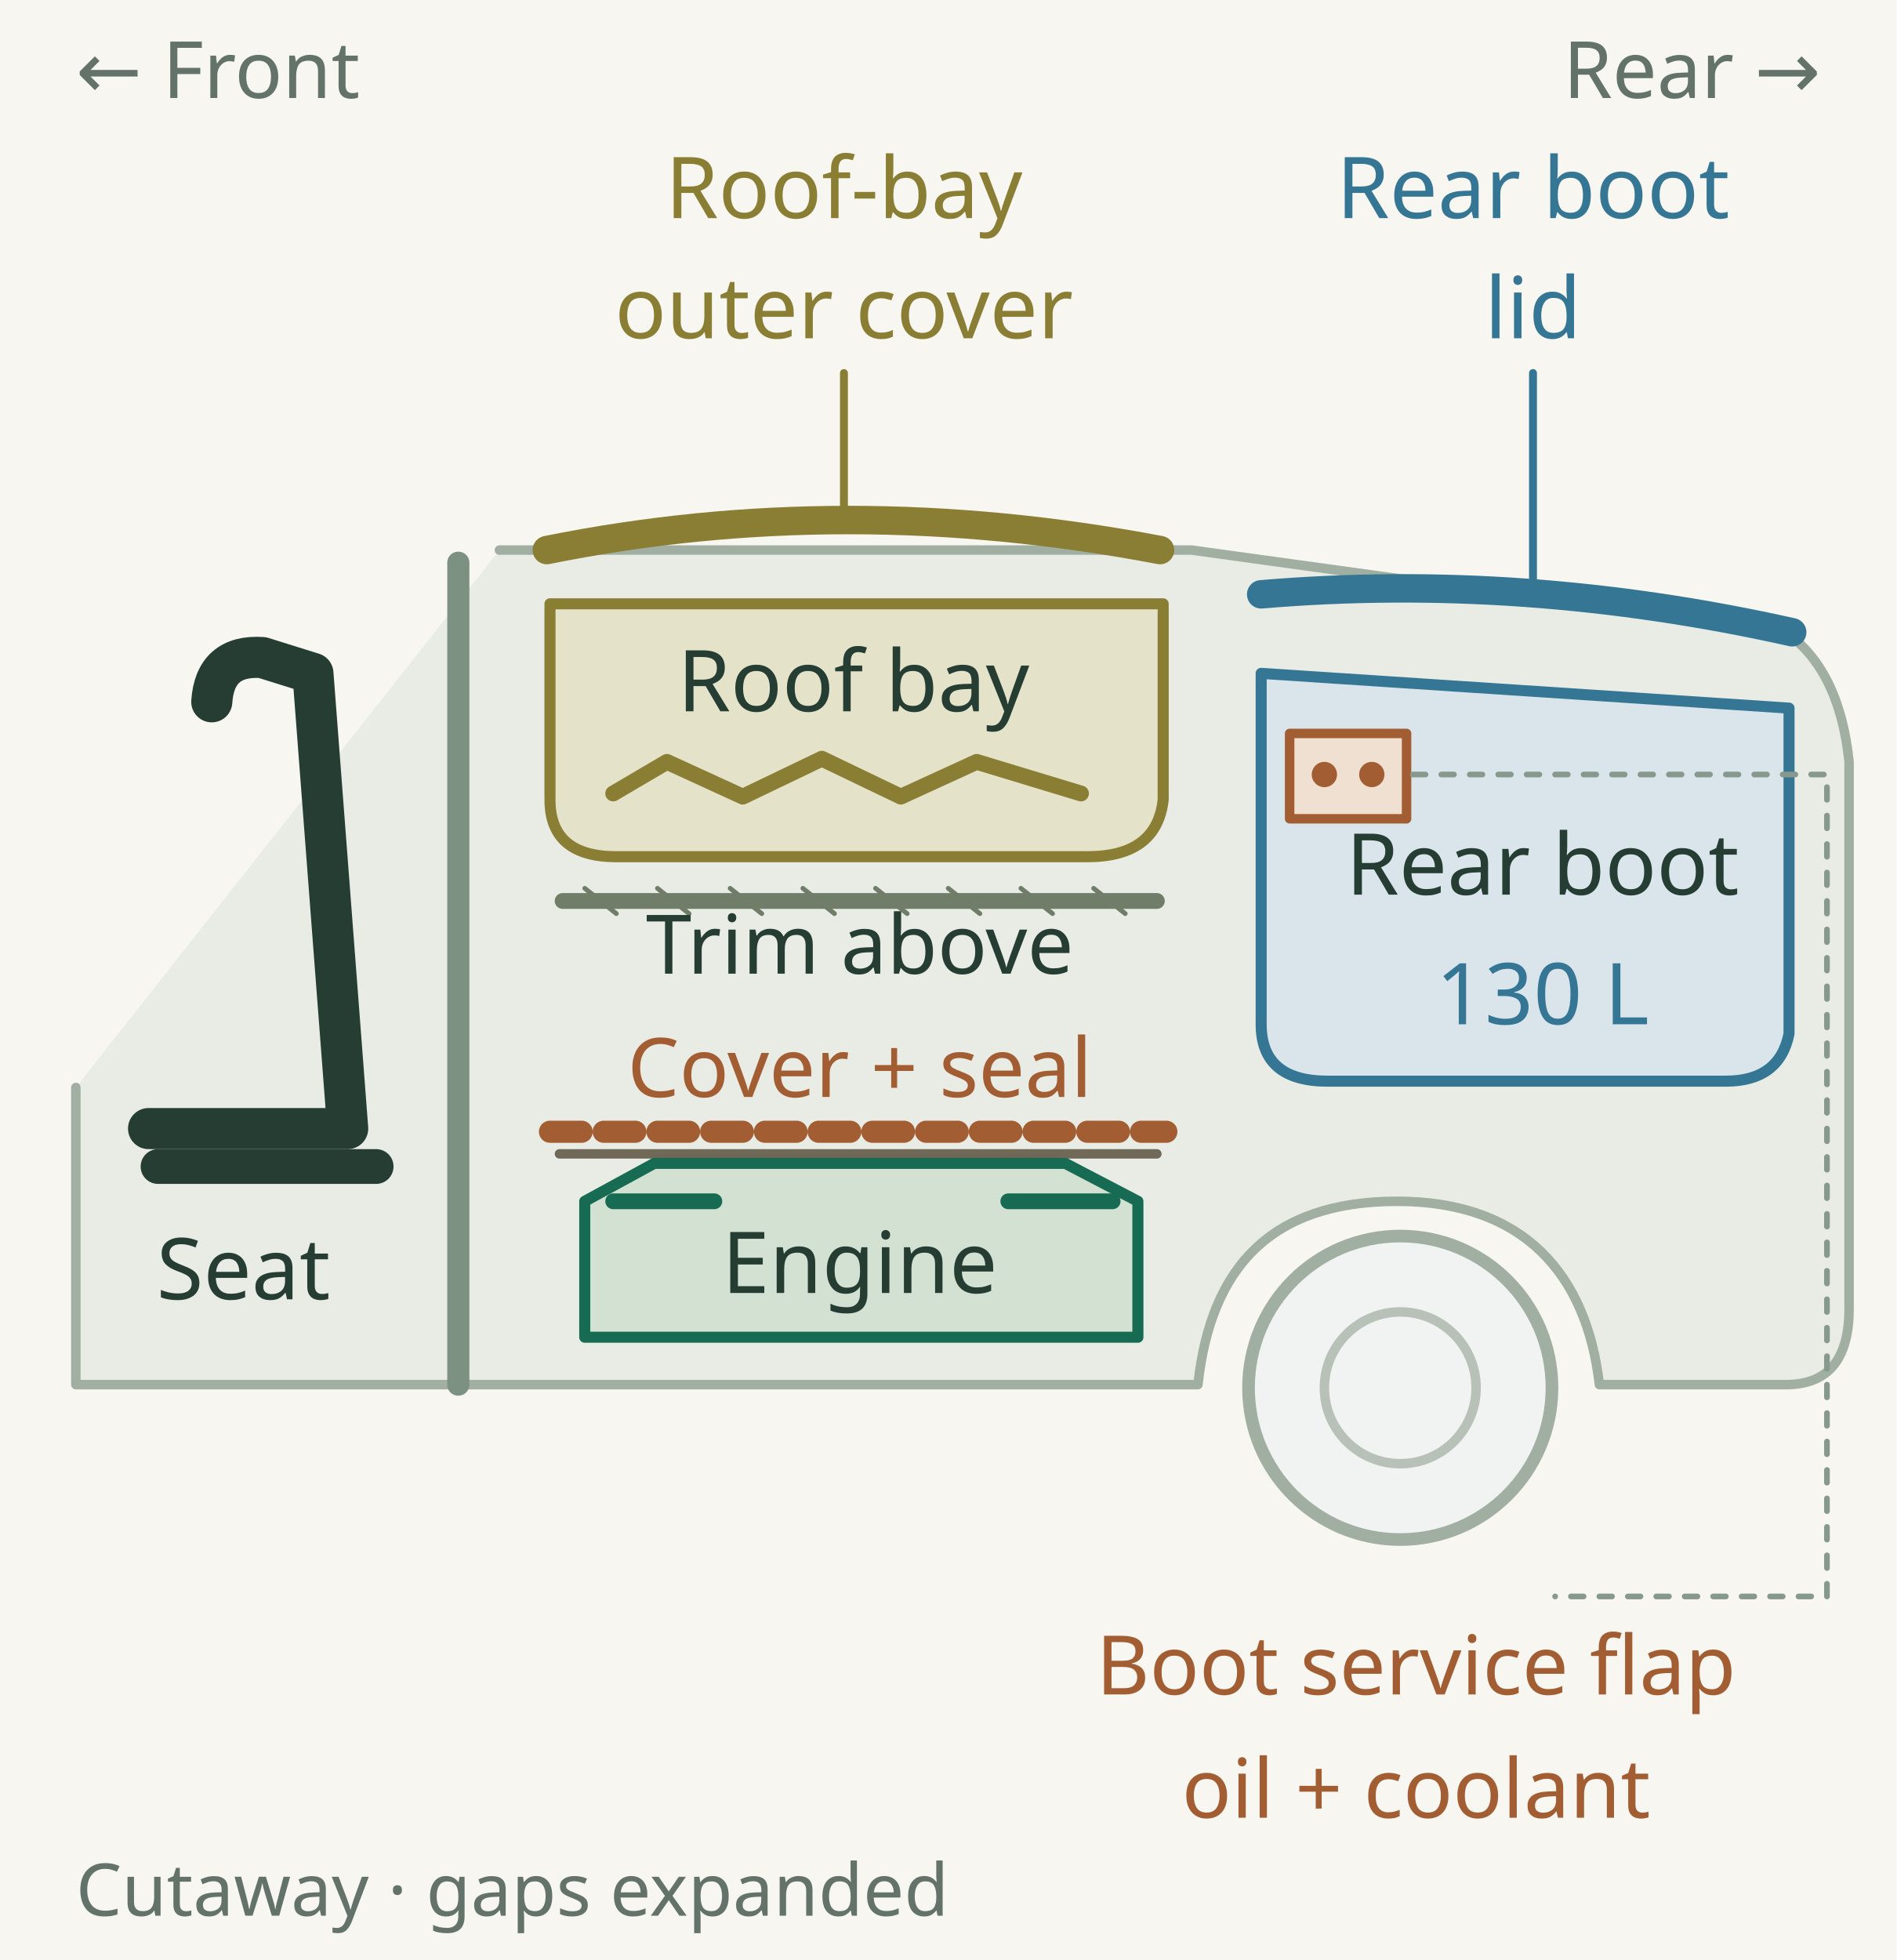
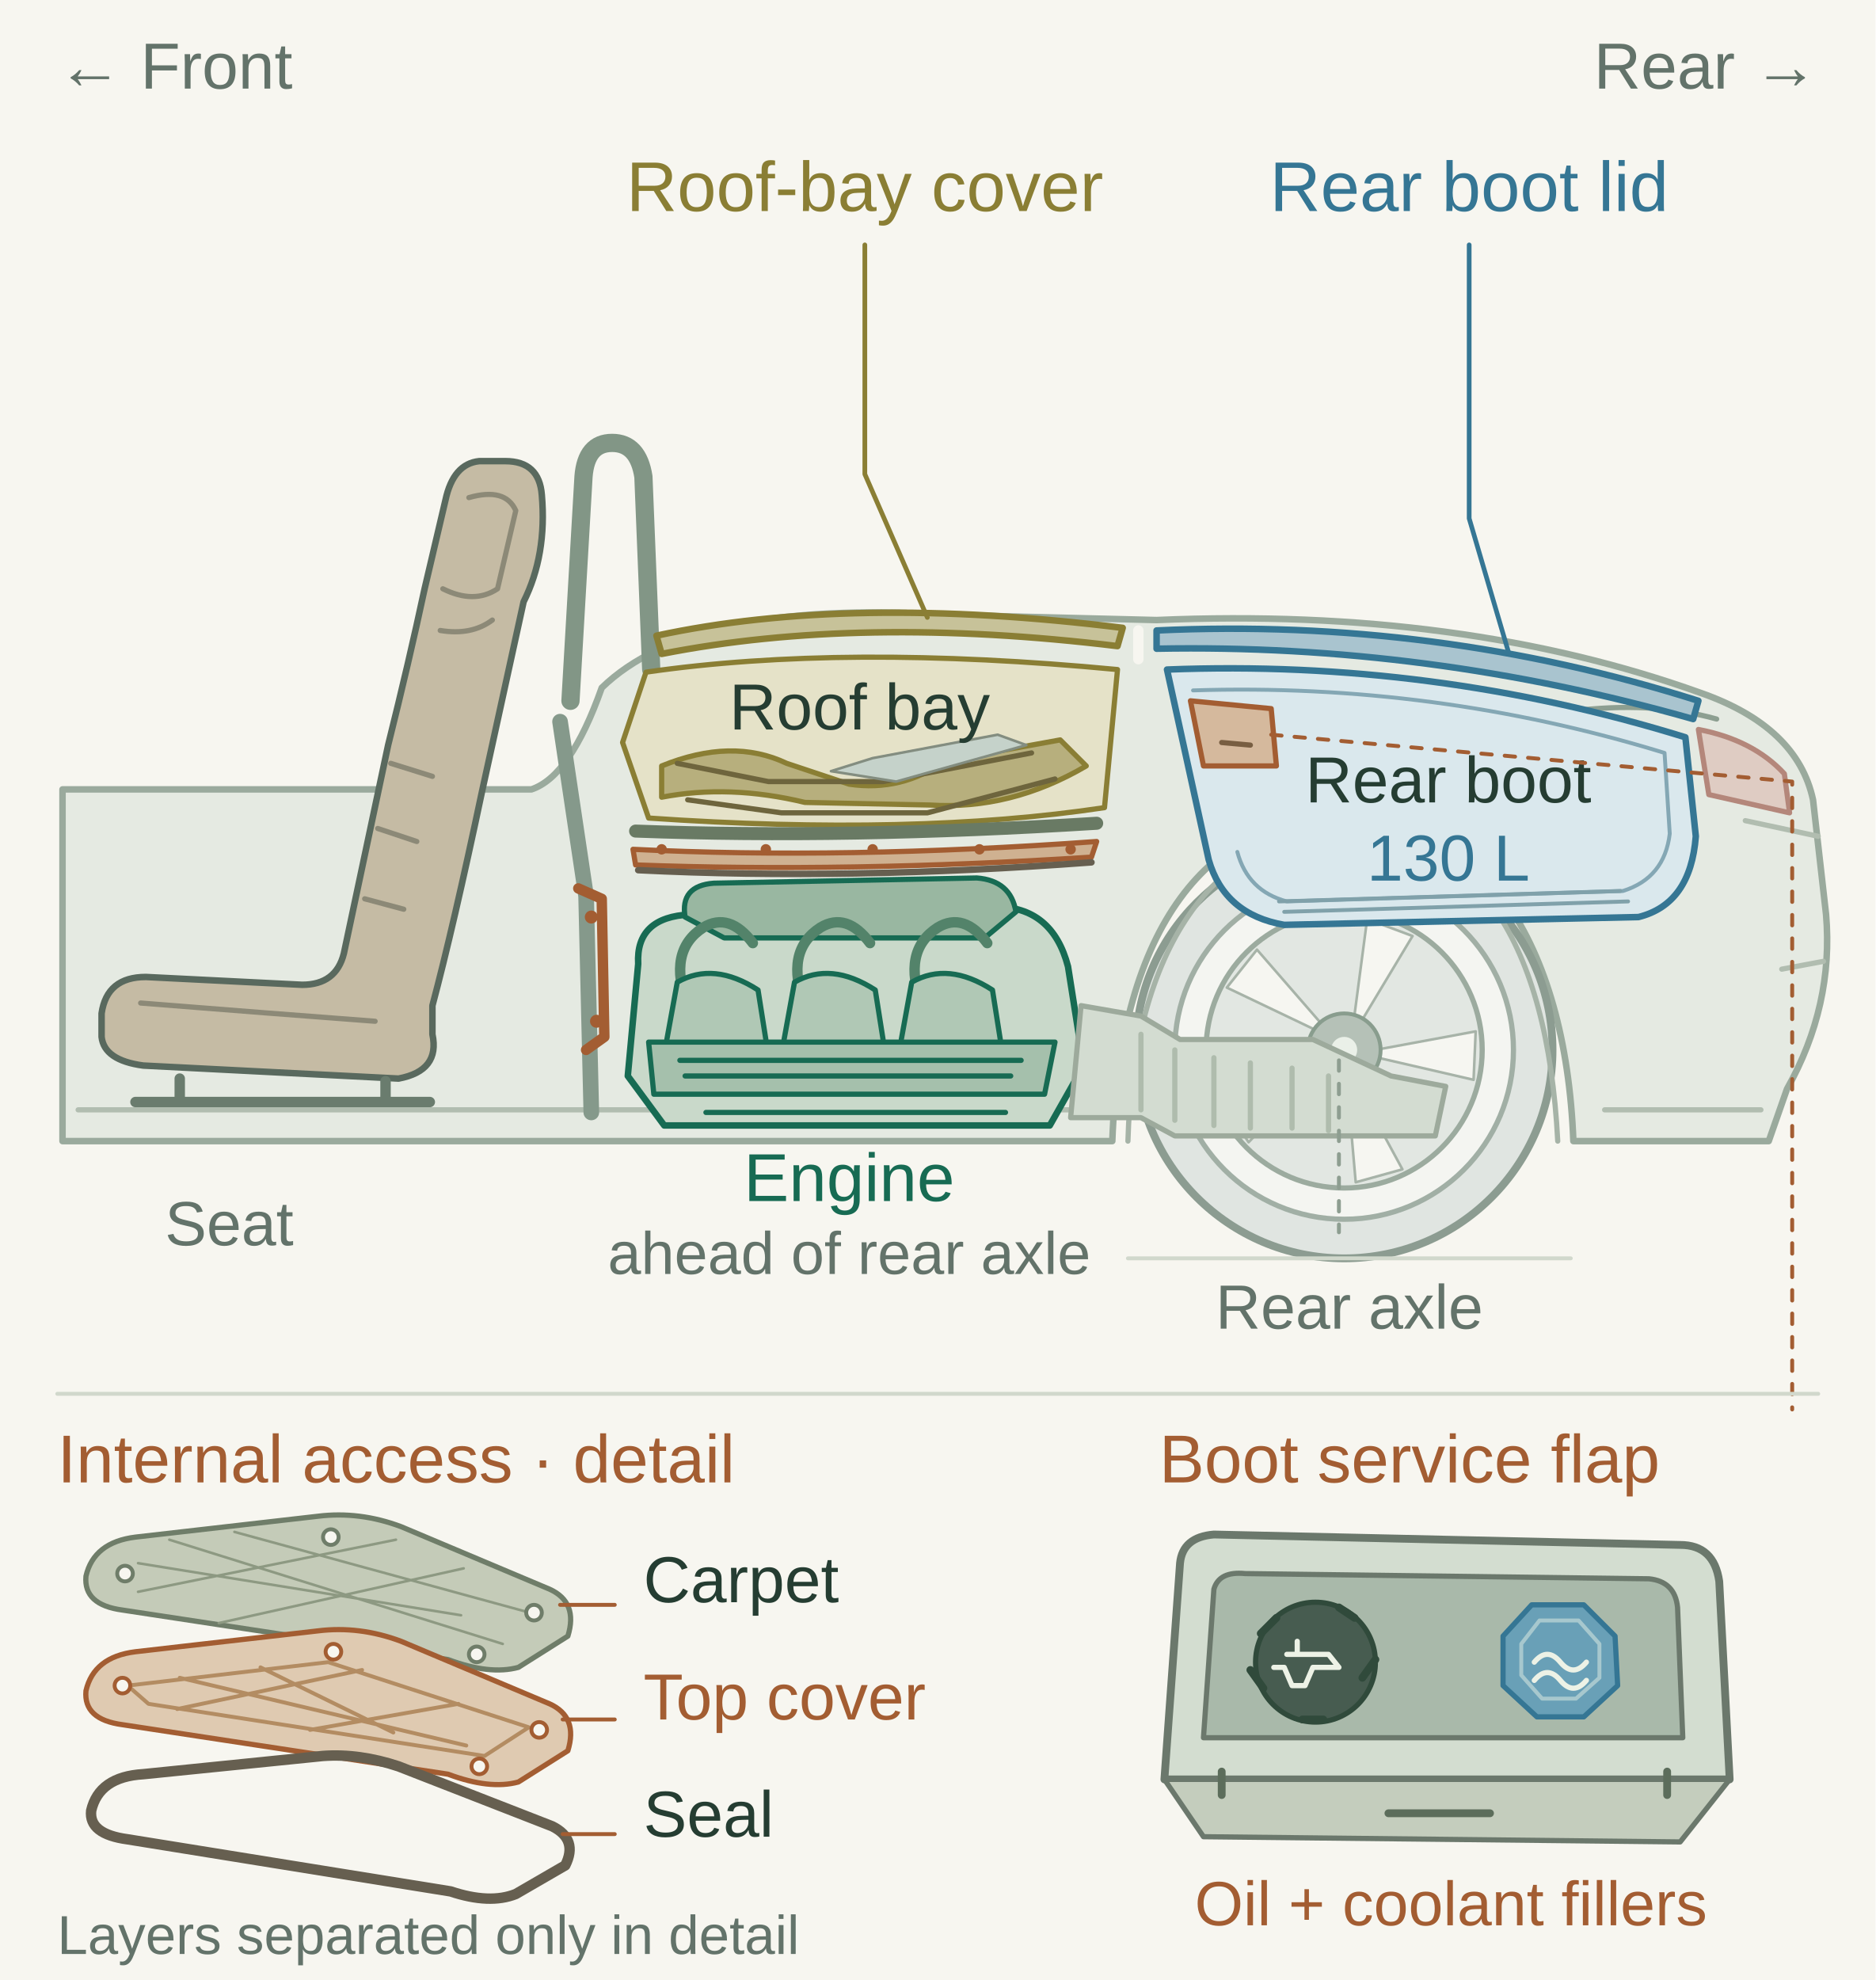
- <svg xmlns="http://www.w3.org/2000/svg" font-family="sans-serif" role="img" aria-labelledby="title desc" viewBox="0 0 600 620">
-   <rect width="600" height="620" fill="#f7f6f0" />
-   <text x="24" y="31" text-anchor="start" font-size="25" fill="#63736a">← Front</text>
-   <text x="576" y="31" text-anchor="end" font-size="25" fill="#63736a">Rear →</text>
-   <path d="M24 344V438H379C383 401 402 380 442 380S502 403 506 438H565Q585 438 585 414V241Q582 212 565 200L377 174H158" fill="#e8ece5" stroke="#a1afa3" stroke-width="3" stroke-linejoin="round" stroke-linecap="round">
- </path>
-   <circle cx="443" cy="439" r="48" fill="#f1f3f2" stroke="#a1afa3" stroke-width="4">
- </circle>
-   <circle cx="443" cy="439" r="24" fill="none" stroke="#b7c1b8" stroke-width="3">
- </circle>
-   <path d="M145 178V438" fill="none" stroke="#7c9182" stroke-width="7" stroke-linejoin="round" stroke-linecap="round">
- </path>
-   <path d="M67 222Q68 207 83 208L99 213L110 357H47" fill="none" stroke="#253d32" stroke-width="13" stroke-linejoin="round" stroke-linecap="round">
- </path>
-   <path d="M50 369H119" fill="none" stroke="#253d32" stroke-width="11" stroke-linejoin="round" stroke-linecap="round">
- </path>
-   <text x="77" y="411" text-anchor="middle" font-size="27" fill="#253d32">Seat</text>
-   <path d="M173 174Q267 155 367 174" fill="none" stroke="#8a7e34" stroke-width="9" stroke-linejoin="round" stroke-linecap="round">
- </path>
-   <text x="267" y="69" text-anchor="middle" font-size="27" fill="#8a7e34">Roof-bay</text>
-   <text x="267" y="107" text-anchor="middle" font-size="27" fill="#8a7e34">outer cover</text>
-   <path d="M267 118V161" fill="none" stroke="#8a7e34" stroke-width="2.5" stroke-linejoin="round" stroke-linecap="round">
- </path>
-   <path d="M399 188Q482 181 567 200" fill="none" stroke="#357694" stroke-width="9" stroke-linejoin="round" stroke-linecap="round">
- </path>
-   <text x="485" y="69" text-anchor="middle" font-size="27" fill="#357694">Rear boot</text>
-   <text x="485" y="107" text-anchor="middle" font-size="27" fill="#357694">lid</text>
-   <path d="M485 118V184" fill="none" stroke="#357694" stroke-width="2.5" stroke-linejoin="round" stroke-linecap="round">
- </path>
-   <path d="M174 191H368V253Q366 271 344 271H195Q174 271 174 253Z" fill="#e4e2c9" stroke="#8a7e34" stroke-width="3.5" stroke-linejoin="round" stroke-linecap="round">
- </path>
-   <text x="270" y="225" text-anchor="middle" font-size="27" fill="#253d32">Roof bay</text>
-   <path d="M194 251L211 241L235 252L260 240L285 252L309 241L342 251" fill="none" stroke="#8a7e34" stroke-width="5" stroke-linejoin="round" stroke-linecap="round">
- </path>
-   <path d="M178 285H366" fill="none" stroke="#6f7d69" stroke-width="5" stroke-linejoin="round" stroke-linecap="round">
- </path>
-   <path d="M185 281L195 289M208 281L218 289M231 281L241 289M254 281L264 289M277 281L287 289M300 281L310 289M323 281L333 289M346 281L356 289" fill="none" stroke="#6f7d69" stroke-width="1.5" stroke-linejoin="round" stroke-linecap="round">
- </path>
-   <text x="272" y="308" text-anchor="middle" font-size="26" fill="#253d32">Trim above</text>
-   <text x="272" y="347" text-anchor="middle" font-size="26" fill="#a35d32">Cover + seal</text>
-   <path d="M174 358H369" fill="none" stroke="#a35d32" stroke-width="7" stroke-linejoin="round" stroke-linecap="round" stroke-dasharray="10 7">
- </path>
-   <path d="M177 365H366" fill="none" stroke="#716958" stroke-width="3" stroke-linejoin="round" stroke-linecap="round" />
-   <path d="M185 380L207 368H337L360 380V423H185Z" fill="#d3e1d3" stroke="#176b53" stroke-width="3.5" stroke-linejoin="round" stroke-linecap="round">
- </path>
-   <path d="M194 380H226M319 380H352" fill="none" stroke="#176b53" stroke-width="5" stroke-linejoin="round" stroke-linecap="round">
- </path>
-   <text x="272" y="409" text-anchor="middle" font-size="27" fill="#253d32">Engine</text>
-   <path d="M399 213L566 224V327Q563 342 546 342H420Q399 342 399 324Z" fill="#d9e5eb" stroke="#357694" stroke-width="3.5" stroke-linejoin="round" stroke-linecap="round">
- </path>
-   <text x="488" y="283" text-anchor="middle" font-size="27" fill="#253d32">Rear boot</text>
-   <text x="488" y="324" text-anchor="middle" font-size="27" fill="#357694">130 L</text>
-   <path d="M408 232H445V259H408Z" fill="#efe0d2" stroke="#a35d32" stroke-width="3" stroke-linejoin="round" stroke-linecap="round">
- </path>
-   <circle cx="419" cy="245" r="4" fill="#a35d32">
- </circle>
-   <circle cx="434" cy="245" r="4" fill="#a35d32">
- </circle>
-   <path d="M447 245H578V505H492" fill="none" stroke="#87988c" stroke-width="1.8" stroke-linejoin="round" stroke-linecap="round" stroke-dasharray="4 5">
- </path>
-   <text x="448" y="536" text-anchor="middle" font-size="26" fill="#a35d32">Boot service flap</text>
-   <text x="448" y="575" text-anchor="middle" font-size="26" fill="#a35d32">oil + coolant</text>
-   <text x="24" y="606" text-anchor="start" font-size="23" fill="#63736a">Cutaway · gaps expanded</text>
+ <svg xmlns="http://www.w3.org/2000/svg" font-family="'Source Sans 3', Arial, sans-serif" role="img" aria-label="Rear-body cutaway: separate roof cover, boot lid and internal engine cover" viewBox="0 0 720 760">
+   <rect width="720" height="760" fill="#f7f6f0" />
+   <text x="22" y="34" text-anchor="start" font-size="25" fill="#63736a">← Front</text>
+   <text x="698" y="34" text-anchor="end" font-size="25" fill="#63736a">Rear →</text>
+   <path d="M24 303H204Q219 298 231 264Q266 230 363 236L444 238Q561 233 653 266Q690 279 696 307L701 351Q704 386 686 418L679 438H604C601 361 568 313 516 313S430 356 427 438H24Z" fill="#e5eae2" stroke="#9aaa9d" stroke-width="2.5" stroke-linejoin="round" stroke-linecap="round" />
+   <path d="M30 426H412M616 426H676M670 315L698 321M684 372L700 369" fill="none" stroke="#b1bdb0" stroke-width="2" stroke-linejoin="round" stroke-linecap="round" />
+   <path d="M652 280Q673 284 685 297L687 312L656 305Z" fill="#dfccc3" stroke="#b4877b" stroke-width="2" stroke-linejoin="round" stroke-linecap="round" />
+   <path d="M603 273Q634 269 659 276" fill="none" stroke="#8d9f91" stroke-width="2" stroke-linejoin="round" stroke-linecap="round" />
+   <circle cx="516" cy="403" r="80" fill="#e0e5e1" stroke="#8c9c91" stroke-width="3" />
+   <circle cx="516" cy="403" r="65" fill="#f4f5f1" stroke="#a1afa5" stroke-width="2" />
+   <circle cx="516" cy="403" r="53" fill="#e2e7e2" stroke="#9cab9f" stroke-width="2" />
+   <path d="M528 403L566.501 395.883L565.693 414.473L527.692 405.699" fill="#f6f6f1" stroke="#a7b3a8" stroke-width="1" stroke-linejoin="round" stroke-linecap="round" />
+   <path d="M519.708 414.413L538.374 448.83L520.445 453.806L517.046 414.954" fill="#f6f6f1" stroke="#a7b3a8" stroke-width="1" stroke-linejoin="round" stroke-linecap="round" />
+   <path d="M506.292 410.053L479.327 438.441L469.054 422.927L504.954 407.689" fill="#f6f6f1" stroke="#a7b3a8" stroke-width="1" stroke-linejoin="round" stroke-linecap="round" />
+   <path d="M506.292 395.947L470.961 379.074L482.541 364.51L508.127 393.943" fill="#f6f6f1" stroke="#a7b3a8" stroke-width="1" stroke-linejoin="round" stroke-linecap="round" />
+   <path d="M519.708 391.587L524.837 352.771L542.267 359.284L522.18 392.714" fill="#f6f6f1" stroke="#a7b3a8" stroke-width="1" stroke-linejoin="round" stroke-linecap="round" />
+   <circle cx="516" cy="403" r="14" fill="#b5c1b7" stroke="#899d8e" stroke-width="1.5" />
+   <circle cx="516" cy="403" r="5" fill="#eaf0e8" stroke="none" stroke-width="2" />
+   <path d="M433 438C435 365 466 319 516 319S594 361 598 438" fill="none" stroke="#a6b3a7" stroke-width="2" stroke-linejoin="round" stroke-linecap="round" />
+   <path d="M433 483H603" fill="none" stroke="#d1d8cc" stroke-width="1.5" stroke-linejoin="round" stroke-linecap="round" />
+   <path d="M166 386Q174 356 185 304L201 231Q210 213 208 190Q207 177 194 177H184Q174 178 171 192L163 226Q157 254 149 286L132 366Q129 378 116 378L56 375Q41 375 39 389L39 398Q40 407 55 409L153 414Q169 411 166 397Z" fill="#c5bba4" stroke="#59695e" stroke-width="2.5" stroke-linejoin="round" stroke-linecap="round" />
+   <path d="M180 191Q194 187 198 196L191 226Q182 232 170 226M169 242Q181 244 189 238M150 293L166 298M145 318L160 323M140 345L155 349M54 385Q104 389 144 392" fill="none" stroke="#8c8977" stroke-width="2" stroke-linejoin="round" stroke-linecap="round" />
+   <path d="M52 423H165M69 414V423M148 415V423" fill="none" stroke="#6a7c6e" stroke-width="4" stroke-linejoin="round" stroke-linecap="round" />
+   <path d="M219 269L224 183Q225 170 235 170Q245 170 247 183L250 257" fill="none" stroke="#829686" stroke-width="7" stroke-linejoin="round" stroke-linecap="round" />
+   <path d="M215 277L225 344L227 427" fill="none" stroke="#85998b" stroke-width="6" stroke-linejoin="round" stroke-linecap="round" />
+   <path d="M222 341L231 345L232 398L225 403" fill="none" stroke="#a35d32" stroke-width="4" stroke-linejoin="round" stroke-linecap="round" />
+   <circle cx="227" cy="352" r="2.5" fill="#a35d32" stroke="none" stroke-width="2" />
+   <circle cx="229" cy="392" r="2.5" fill="#a35d32" stroke="none" stroke-width="2" />
+   <text x="88" y="478" text-anchor="middle" font-size="24" fill="#63736a">Seat</text>
+   <path d="M252 244Q326 228 431 241L429 248Q330 236 254 251Z" fill="#c7c299" stroke="#8a7e34" stroke-width="2.5" stroke-linejoin="round" stroke-linecap="round" />
+   <path d="M444 242Q551 237 652 269L650 276Q548 247 444 249Z" fill="#a9c4cf" stroke="#357694" stroke-width="2.5" stroke-linejoin="round" stroke-linecap="round" />
+   <path d="M437 242L437 253" fill="none" stroke="#f7f6f0" stroke-width="4" stroke-linejoin="round" stroke-linecap="round" />
+   <text x="332" y="81" text-anchor="middle" font-size="27" fill="#8a7e34">Roof-bay cover</text>
+   <path d="M332 94V182L356 237" fill="none" stroke="#8a7e34" stroke-width="1.8" stroke-linejoin="round" stroke-linecap="round" />
+   <text x="564" y="81" text-anchor="middle" font-size="27" fill="#357694">Rear boot lid</text>
+   <path d="M564 94V199L579 250" fill="none" stroke="#357694" stroke-width="1.8" stroke-linejoin="round" stroke-linecap="round" />
+   <path d="M248 258Q324 247 429 257L424 310Q351 321 249 314L239 285Z" fill="#e5e2c8" stroke="#8a7e34" stroke-width="2" stroke-linejoin="round" stroke-linecap="round" />
+   <path d="M254 294Q281 283 302 293L326 301Q346 304 363 292L407 284L417 294Q388 311 357 309L309 308Q280 301 254 306Z" fill="#b7af7d" stroke="#8a7e34" stroke-width="2" stroke-linejoin="round" stroke-linecap="round" />
+   <path d="M260 293L295 300L339 300L396 289M264 307L300 312L356 312L405 299" fill="none" stroke="#6e653d" stroke-width="2" stroke-linejoin="round" stroke-linecap="round" />
+   <path d="M319 296L335 291L383 282L394 286L344 300Z" fill="#c5d2ca" stroke="#838d80" stroke-width="1" stroke-linejoin="round" stroke-linecap="round" />
+   <text x="330" y="280" text-anchor="middle" font-size="25" fill="#253d32">Roof bay</text>
+   <path d="M244 319Q325 322 421 316" fill="none" stroke="#697a64" stroke-width="5" stroke-linejoin="round" stroke-linecap="round" />
+   <path d="M243 326Q324 330 421 323L419 329Q326 335 244 332Z" fill="#cfb191" stroke="#a35d32" stroke-width="2" stroke-linejoin="round" stroke-linecap="round" />
+   <path d="M245 334Q326 338 419 331" fill="none" stroke="#665f50" stroke-width="2.5" stroke-linejoin="round" stroke-linecap="round" />
+   <circle cx="254" cy="326" r="2" fill="#a35d32" stroke="none" stroke-width="2" />
+   <circle cx="294" cy="326" r="2" fill="#a35d32" stroke="none" stroke-width="2" />
+   <circle cx="335" cy="326" r="2" fill="#a35d32" stroke="none" stroke-width="2" />
+   <circle cx="376" cy="326" r="2" fill="#a35d32" stroke="none" stroke-width="2" />
+   <circle cx="411" cy="326" r="2" fill="#a35d32" stroke="none" stroke-width="2" />
+   <path d="M245 370Q244 352 265 351L382 348Q404 348 410 371L416 409L403 432H255L241 413Z" fill="#c9d9ca" stroke="#176b53" stroke-width="2.5" stroke-linejoin="round" stroke-linecap="round" />
+   <path d="M263 352Q261 340 274 339L375 337Q388 338 390 350L378 360H278Z" fill="#99b7a1" stroke="#176b53" stroke-width="2" stroke-linejoin="round" stroke-linecap="round" />
+   <path d="M264 386Q256 365 270 356Q280 350 289 362" fill="none" stroke="#53836a" stroke-width="4" stroke-linejoin="round" stroke-linecap="round" />
+   <path d="M256 399L260 377Q274 369 291 380L294 399" fill="#b0c8b5" stroke="#176b53" stroke-width="2" stroke-linejoin="round" stroke-linecap="round" />
+   <path d="M309 386Q301 365 315 356Q325 350 334 362" fill="none" stroke="#53836a" stroke-width="4" stroke-linejoin="round" stroke-linecap="round" />
+   <path d="M301 399L305 377Q319 369 336 380L339 399" fill="#b0c8b5" stroke="#176b53" stroke-width="2" stroke-linejoin="round" stroke-linecap="round" />
+   <path d="M354 386Q346 365 360 356Q370 350 379 362" fill="none" stroke="#53836a" stroke-width="4" stroke-linejoin="round" stroke-linecap="round" />
+   <path d="M346 399L350 377Q364 369 381 380L384 399" fill="#b0c8b5" stroke="#176b53" stroke-width="2" stroke-linejoin="round" stroke-linecap="round" />
+   <path d="M249 400H405L401 420H251ZM261 407H392M263 413H388M271 427H386" fill="#a5c0ac" stroke="#176b53" stroke-width="2" stroke-linejoin="round" stroke-linecap="round" />
+   <path d="M415 386L438 390L453 399H504L534 413L555 417L551 436H451L438 429H411Z" fill="#d3dcd1" stroke="#9daa9c" stroke-width="2" stroke-linejoin="round" stroke-linecap="round" />
+   <path d="M438 397V426M451 403V430M466 406V432M480 408V433M496 410V433M510 413V434" fill="none" stroke="#afbcad" stroke-width="2" stroke-linejoin="round" stroke-linecap="round" />
+   <path d="M514 407V473" fill="none" stroke="#8e9e91" stroke-width="1.5" stroke-linejoin="round" stroke-linecap="round" stroke-dasharray="4 5" />
+   <text x="326" y="461" text-anchor="middle" font-size="26" fill="#176b53">Engine</text>
+   <text x="326" y="489" text-anchor="middle" font-size="23" fill="#63736a">ahead of rear axle</text>
+   <text x="518" y="510" text-anchor="middle" font-size="24" fill="#63736a">Rear axle</text>
+   <path d="M448 257Q550 253 647 283L651 321Q649 347 629 352L493 355Q470 351 464 330Z" fill="#dae8ed" stroke="#357694" stroke-width="2.5" stroke-linejoin="round" stroke-linecap="round" />
+   <path d="M458 265Q551 262 639 289L641 320Q639 337 623 342L494 346Q479 342 475 327" fill="none" stroke="#84a7b4" stroke-width="1.5" stroke-linejoin="round" stroke-linecap="round" />
+   <path d="M491 346L622 342M493 350L625 346" fill="none" stroke="#80a1aa" stroke-width="1.5" stroke-linejoin="round" stroke-linecap="round" />
+   <text x="556" y="308" text-anchor="middle" font-size="25" fill="#253d32">Rear boot</text>
+   <text x="556" y="338" text-anchor="middle" font-size="25" fill="#357694">130 L</text>
+   <path d="M457 269L488 272L490 294L462 294Z" fill="#d5b99d" stroke="#a35d32" stroke-width="2" stroke-linejoin="round" stroke-linecap="round" />
+   <path d="M469 285L480 286" fill="none" stroke="#785e42" stroke-width="2" stroke-linejoin="round" stroke-linecap="round" />
+   <path d="M488 282L688 300V541" fill="none" stroke="#a35d32" stroke-width="1.5" stroke-linejoin="round" stroke-linecap="round" stroke-dasharray="4 5" />
+   <path d="M22 535H698" fill="none" stroke="#d1d8cc" stroke-width="1.5" stroke-linejoin="round" stroke-linecap="round" />
+   <text x="22" y="569" text-anchor="start" font-size="26" fill="#a35d32">Internal access · detail</text>
+   <text x="445" y="569" text-anchor="start" font-size="26" fill="#a35d32">Boot service flap</text>
+   <path d="M33 605Q36 592 52 590L122 582Q138 580 154 586L211 610Q222 615 218 628L199 640Q188 643 172 637L47 618Q32 616 33 605Z" fill="#c4cbb8" stroke="#6f7d69" stroke-width="2" stroke-linejoin="round" stroke-linecap="round" />
+   <path d="M53 600L177 620M65 591L193 631M90 588L207 620M53 611L152 591M84 623L178 602" fill="none" stroke="#8d9982" stroke-width="1" stroke-linejoin="round" stroke-linecap="round" />
+   <circle cx="48" cy="604" r="3" fill="#f7f6f0" stroke="#6f7d69" stroke-width="1.5" />
+   <circle cx="127" cy="590" r="3" fill="#f7f6f0" stroke="#6f7d69" stroke-width="1.5" />
+   <circle cx="205" cy="619" r="3" fill="#f7f6f0" stroke="#6f7d69" stroke-width="1.5" />
+   <circle cx="183" cy="635" r="3" fill="#f7f6f0" stroke="#6f7d69" stroke-width="1.5" />
+   <path d="M33 649Q36 636 52 634L122 626Q138 624 154 630L211 654Q222 659 218 672L199 684Q188 687 172 681L47 662Q32 660 33 649Z" fill="#dfcab1" stroke="#a35d32" stroke-width="2" stroke-linejoin="round" stroke-linecap="round" />
+   <path d="M49 647L126 638L203 663L186 674L57 654ZM69 644L179 670M100 640L151 665M68 656L139 641M119 664L176 654" fill="none" stroke="#b38c62" stroke-width="1.5" stroke-linejoin="round" stroke-linecap="round" />
+   <circle cx="47" cy="647" r="3" fill="#f7f6f0" stroke="#a35d32" stroke-width="1.5" />
+   <circle cx="128" cy="634" r="3" fill="#f7f6f0" stroke="#a35d32" stroke-width="1.5" />
+   <circle cx="207" cy="664" r="3" fill="#f7f6f0" stroke="#a35d32" stroke-width="1.5" />
+   <circle cx="184" cy="678" r="3" fill="#f7f6f0" stroke="#a35d32" stroke-width="1.5" />
+   <path d="M35 695Q38 682 55 681L124 674Q138 673 153 678L212 701Q222 706 217 716L198 727Q188 731 173 726L49 706Q34 704 35 695Z" fill="none" stroke="#665f50" stroke-width="4" stroke-linejoin="round" stroke-linecap="round" />
+   <text x="247" y="615" text-anchor="start" font-size="25" fill="#253d32">Carpet</text>
+   <text x="247" y="660" text-anchor="start" font-size="25" fill="#a35d32">Top cover</text>
+   <text x="247" y="705" text-anchor="start" font-size="25" fill="#253d32">Seal</text>
+   <path d="M215 616H236M216 660H236M216 704H236" fill="none" stroke="#a35d32" stroke-width="1.5" stroke-linejoin="round" stroke-linecap="round" />
+   <path d="M453 600Q454 590 466 589L645 593Q658 593 660 607L664 683L447 683Z" fill="#d3ddd0" stroke="#6b786c" stroke-width="3" stroke-linejoin="round" stroke-linecap="round" />
+   <path d="M466 610Q468 603 478 604L633 606Q643 607 644 617L646 667H462Z" fill="#a9b9aa" stroke="#6b786c" stroke-width="2" stroke-linejoin="round" stroke-linecap="round" />
+   <circle cx="505" cy="638" r="23" fill="#475c50" stroke="#304a3b" stroke-width="2" />
+   <path d="M588 616L608 616L620 628L621 647L608 659L590 659L577 647L577 628Z" fill="#69a0b7" stroke="#357694" stroke-width="2" stroke-linejoin="round" stroke-linecap="round" />
+   <path d="M591 622L606 622L614 631V644L605 652H592L584 643V631Z" fill="none" stroke="#a7c8ce" stroke-width="1.5" stroke-linejoin="round" stroke-linecap="round" />
+   <path d="M484 627L490 621M480 641L485 648M500 660H508M523 644L528 637M520 621L514 617" fill="none" stroke="#304a3b" stroke-width="3" stroke-linejoin="round" stroke-linecap="round" />
+   <path d="M494 635H510L514 640H504L501 647H496L493 640H489M498 630V635M589 638Q594 632 599 638T609 638M589 645Q594 639 599 645T609 645" fill="none" stroke="#edf2e6" stroke-width="2" stroke-linejoin="round" stroke-linecap="round" />
+   <path d="M447 683L664 683L645 707L462 705Z" fill="#c4cdbd" stroke="#6b786c" stroke-width="2" stroke-linejoin="round" stroke-linecap="round" />
+   <path d="M469 680V689M640 680V689M533 696H572" fill="none" stroke="#5c6d5b" stroke-width="3" stroke-linejoin="round" stroke-linecap="round" />
+   <text x="557" y="739" text-anchor="middle" font-size="24" fill="#a35d32">Oil + coolant fillers</text>
+   <text x="22" y="750" text-anchor="start" font-size="21" fill="#63736a">Layers separated only in detail</text>
</svg>
